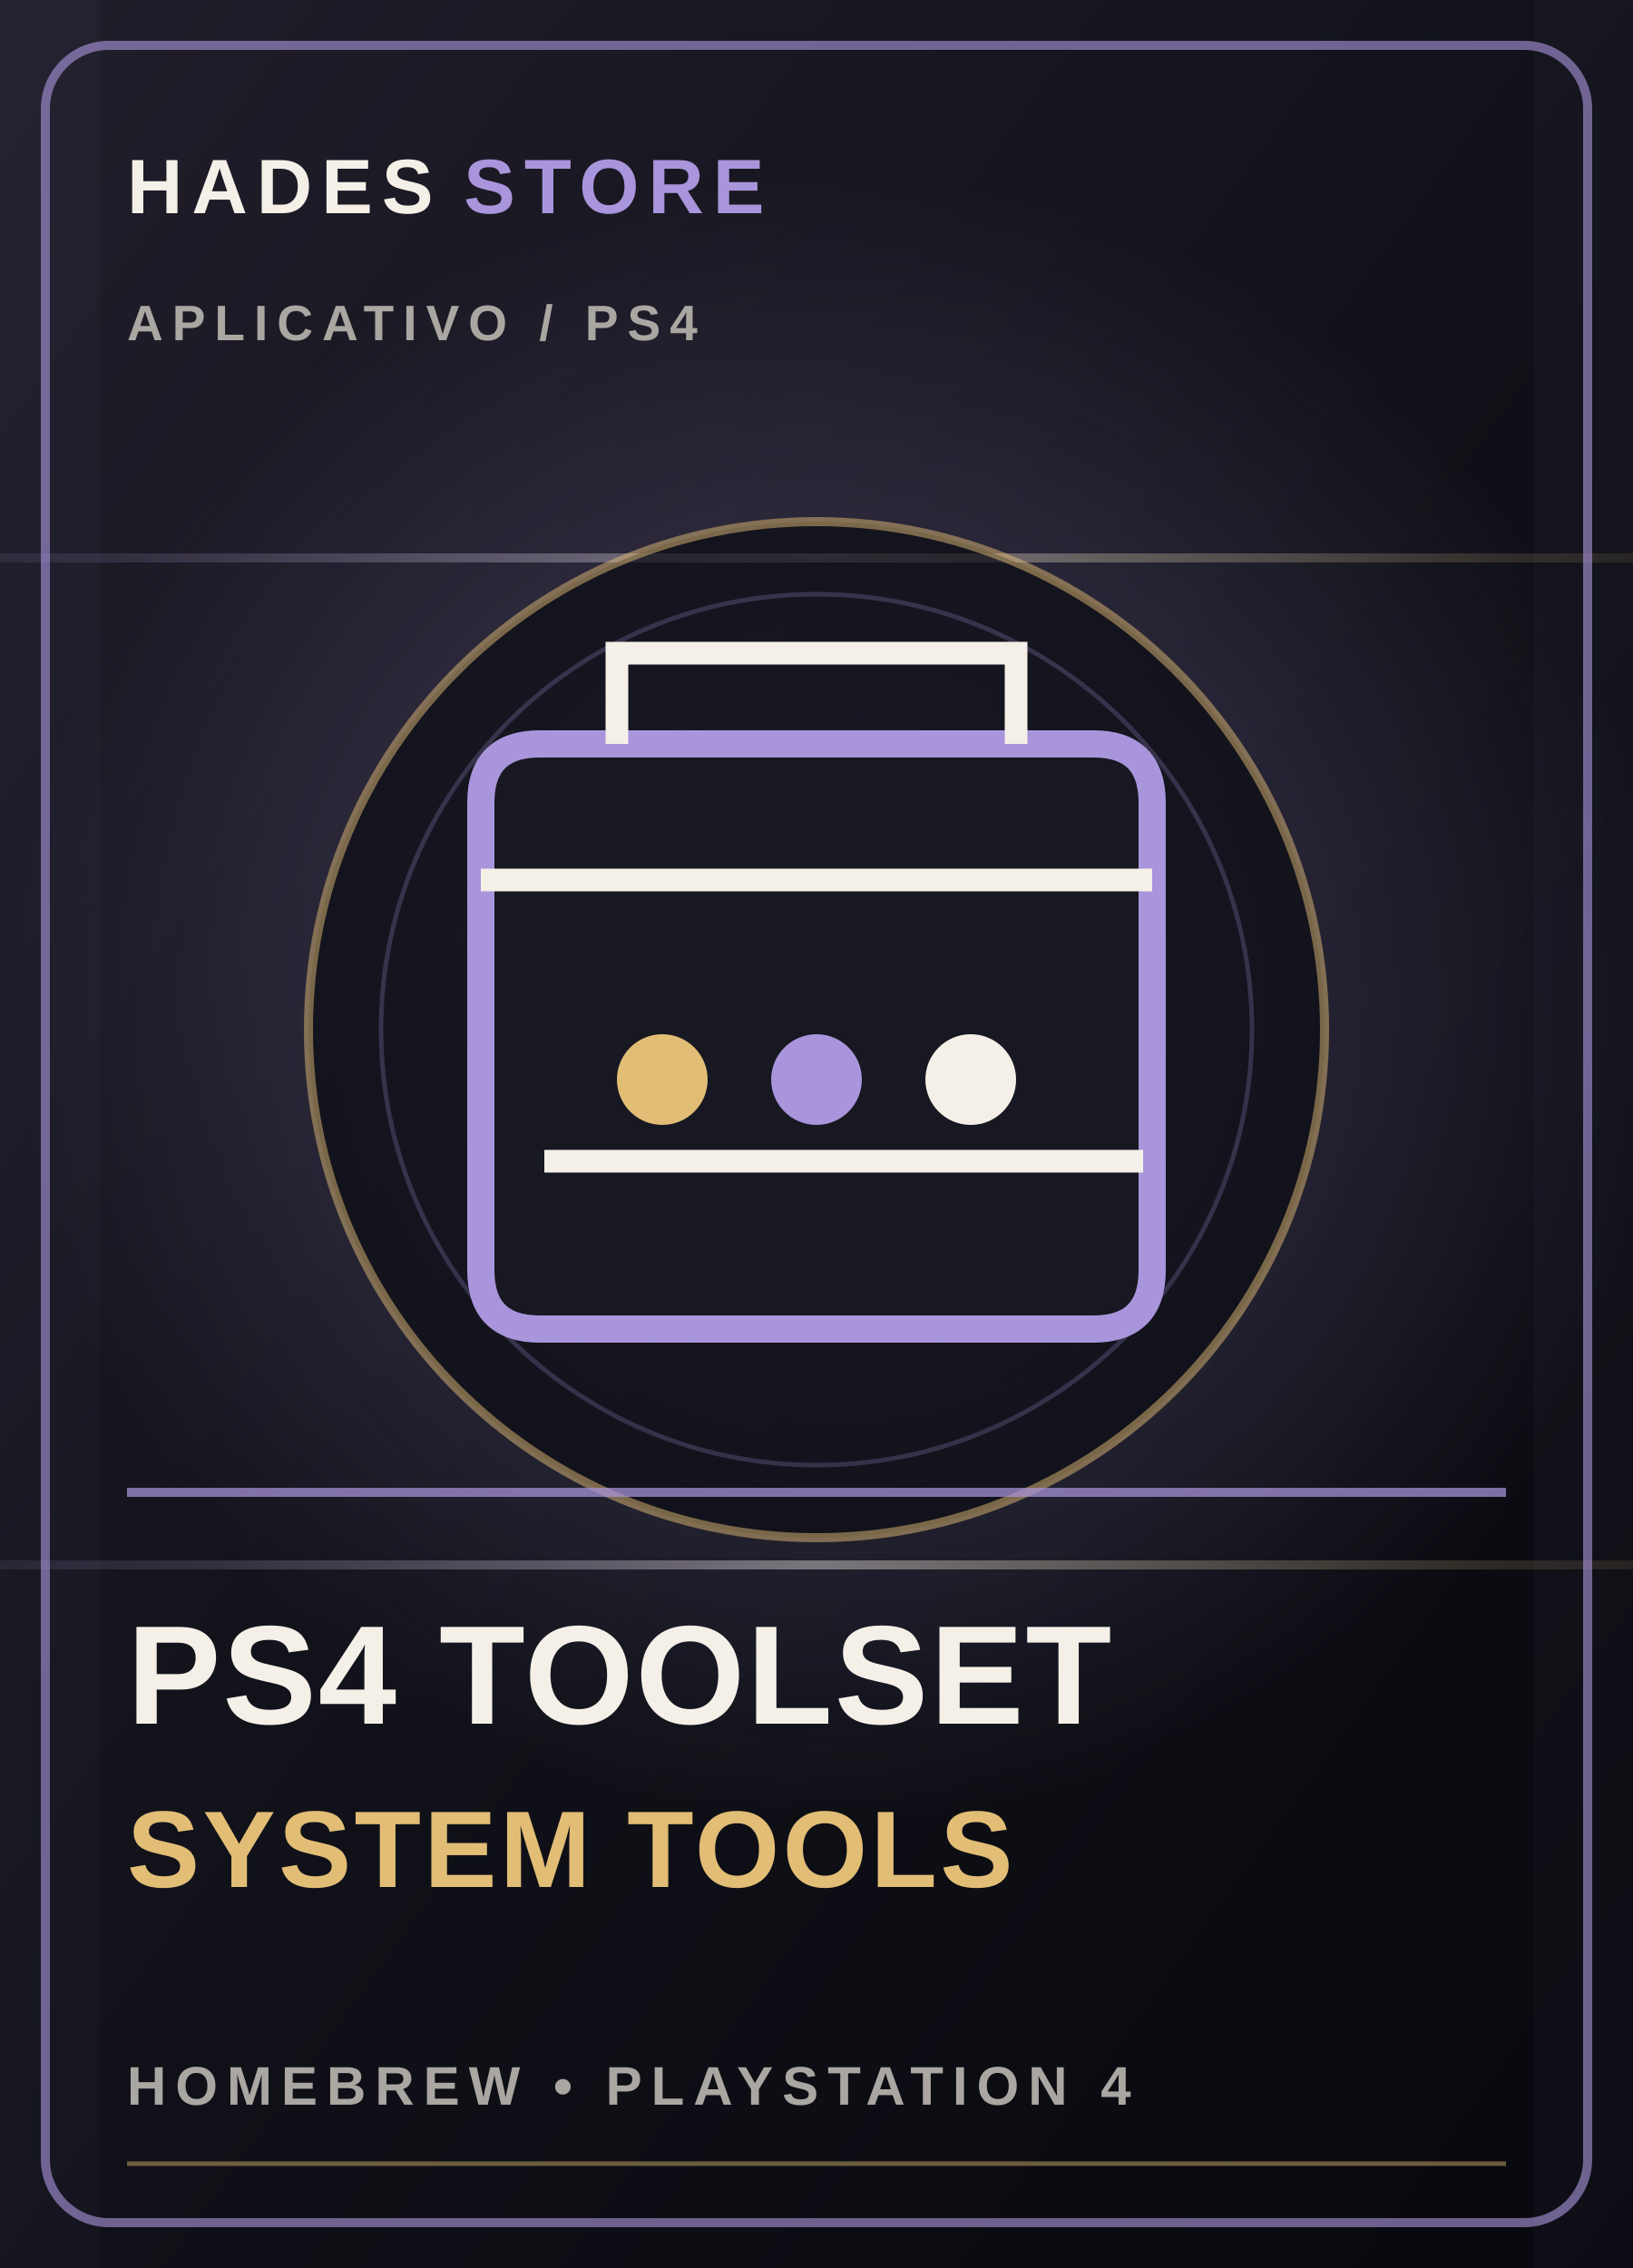
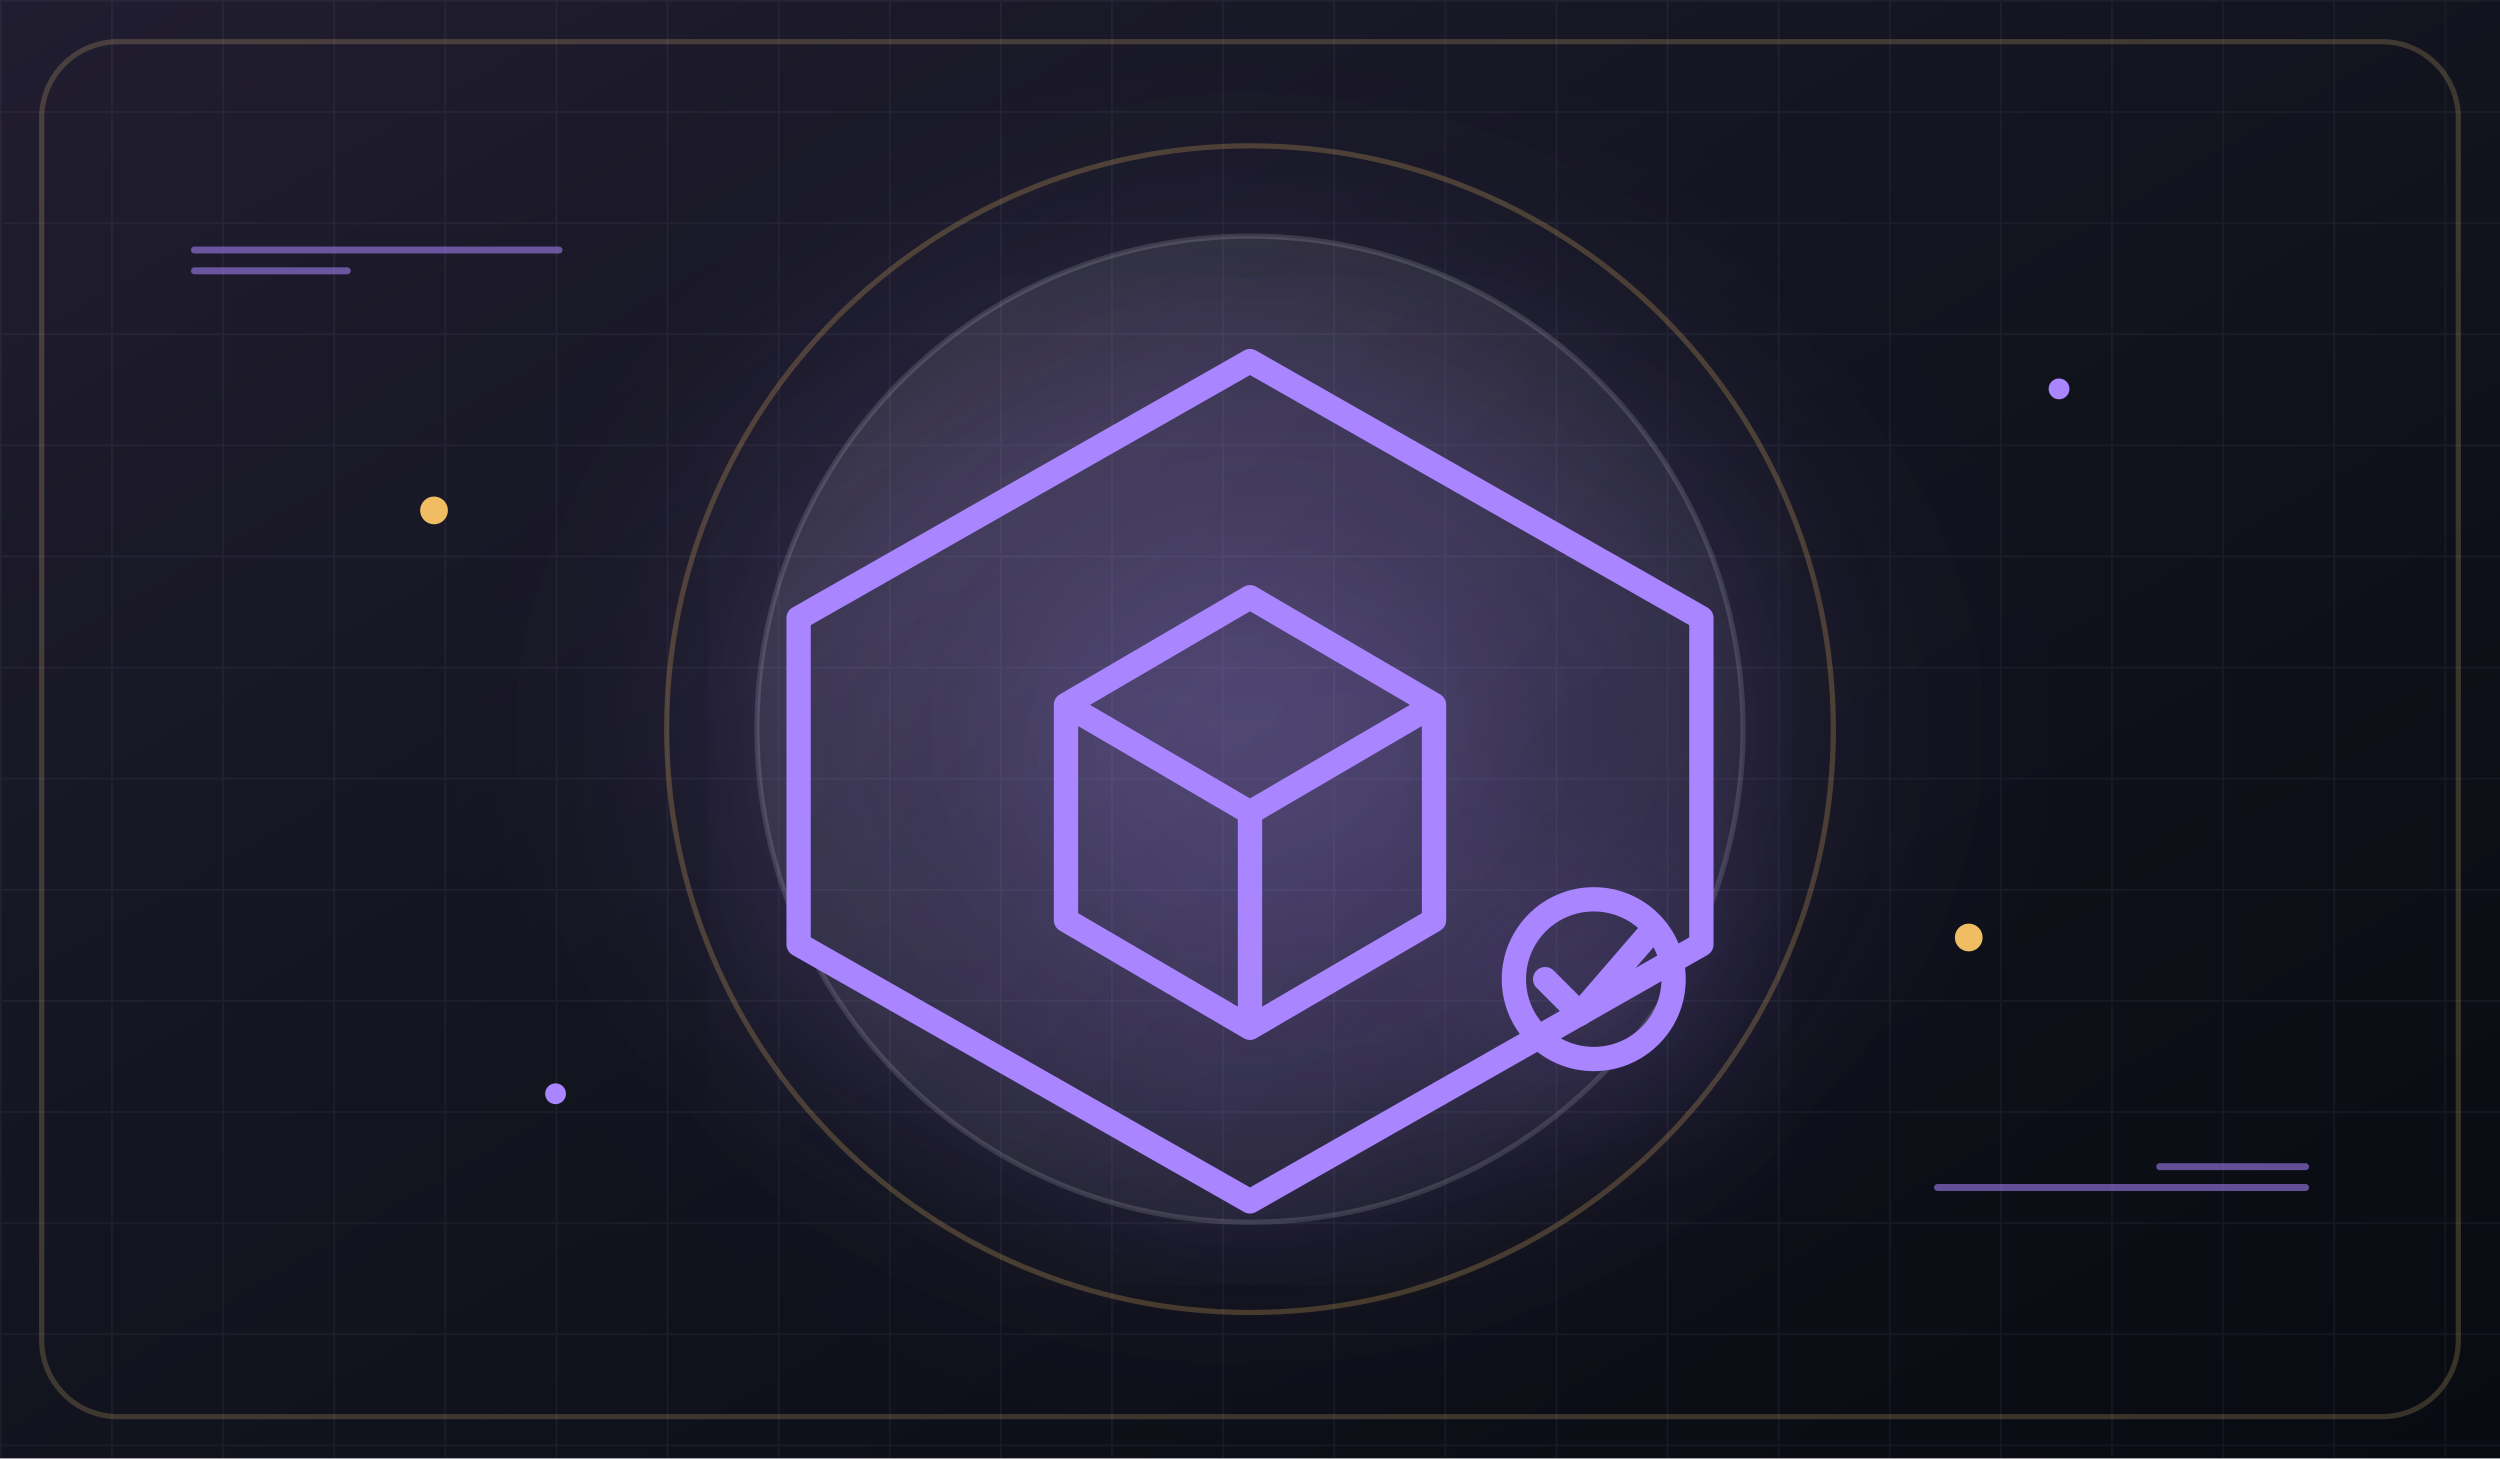
- <svg xmlns="http://www.w3.org/2000/svg" viewBox="0 0 360 500" role="img" aria-labelledby="title desc">
+ <svg xmlns="http://www.w3.org/2000/svg" viewBox="0 0 720 420" role="img" aria-label="Ilustração estilizada HADES Store">
  <defs>
-     <linearGradient id="bg-cover-9" x1="0" y1="0" x2="1" y2="1">
-       <stop stop-color="#211e2b" />
-       <stop offset=".52" stop-color="#101118" />
-       <stop offset="1" stop-color="#08090e" />
+     <linearGradient id="bg" x1="0" y1="0" x2="1" y2="1">
+       <stop stop-color="#211d30" />
+       <stop offset=".52" stop-color="#11131d" />
+       <stop offset="1" stop-color="#090b12" />
    </linearGradient>
-     <radialGradient id="glow-cover-9">
-       <stop stop-color="#a995db" stop-opacity=".34" />
-       <stop offset="1" stop-color="#a995db" stop-opacity="0" />
+     <radialGradient id="glow">
+       <stop stop-color="#a985ff" stop-opacity=".32" />
+       <stop offset="1" stop-color="#a985ff" stop-opacity="0" />
    </radialGradient>
-     <linearGradient id="foil-cover-9" x1="0" y1="0" x2="1" y2="0">
-       <stop stop-color="#a995db" stop-opacity=".1" />
-       <stop offset=".5" stop-color="#f4f0e8" stop-opacity=".42" />
-       <stop offset="1" stop-color="#e2bd76" stop-opacity=".1" />
+     <linearGradient id="glass" x1="0" y1="0" x2="1" y2="1">
+       <stop stop-color="#fff" stop-opacity=".1" />
+       <stop offset="1" stop-color="#fff" stop-opacity=".015" />
    </linearGradient>
+     <pattern id="grid" width="32" height="32" patternUnits="userSpaceOnUse">
+       <path d="M32 0H0v32" fill="none" stroke="#d9d5ec" stroke-opacity=".055" stroke-width="1" />
+     </pattern>
+     <filter id="soft">
+       <feGaussianBlur stdDeviation="24" />
+     </filter>
  </defs>
-   <rect width="360" height="500" fill="url(#bg-cover-9)" />
-   <circle cx="185" cy="220" r="183" fill="url(#glow-cover-9)" />
-   <path d="M0 123h360M0 345h360" stroke="url(#foil-cover-9)" stroke-width="2" />
-   <path d="M0 0h22v500H0zm338 0h22v500h-22z" fill="#a995db" opacity=".035" />
-   <rect x="10" y="10" width="340" height="480" rx="14" fill="none" stroke="#a995db" stroke-opacity=".62" stroke-width="2" />
-   <text x="28" y="47" fill="#f4f0e8" font-family="Arial,sans-serif" font-size="17" font-weight="800" letter-spacing="2">HADES <tspan fill="#a995db">STORE</tspan>
-   </text>
-   <text x="28" y="75" fill="#aaa6a1" font-family="Arial,sans-serif" font-size="11" font-weight="700" letter-spacing="2">APLICATIVO  /  PS4</text>
-   <circle cx="180" cy="227" r="112" fill="#0c0d14" fill-opacity=".72" stroke="#e2bd76" stroke-opacity=".5" stroke-width="2" />
-   <circle cx="180" cy="227" r="96" fill="none" stroke="#a995db" stroke-opacity=".24" stroke-width="1" />
-   <g color="#a995db">
-     <path d="M119 164h122q13 0 13 13v103q0 13-13 13H119q-13 0-13-13V177q0-13 13-13z" fill="#171821" stroke="currentColor" stroke-width="6" />
-     <path d="M106 194h148m-118-30v-20h88v20m-104 92h132" fill="none" stroke="#f4f0e8" stroke-width="5" />
-     <circle cx="146" cy="238" r="10" fill="#e2bd76" />
-     <circle cx="180" cy="238" r="10" fill="#a995db" />
-     <circle cx="214" cy="238" r="10" fill="#f4f0e8" />
+   <rect width="720" height="420" fill="url(#bg)" />
+   <rect width="720" height="420" fill="url(#grid)" />
+   <ellipse cx="360" cy="210" rx="205" ry="175" fill="url(#glow)" filter="url(#soft)" />
+   <circle cx="360" cy="210" r="168" fill="none" stroke="#f0bd62" stroke-opacity=".24" stroke-width="1.5" />
+   <circle cx="360" cy="210" r="142" fill="url(#glass)" stroke="#fff" stroke-opacity=".13" stroke-width="1.5" />
+   <path d="M56 72h105M56 78h44M558 342h106M622 336h42" stroke="#a985ff" stroke-opacity=".55" stroke-width="2" stroke-linecap="round" />
+   <g fill="none" stroke="#a985ff" stroke-width="12" stroke-linecap="round" stroke-linejoin="round" filter="url(#soft)" opacity=".25">
+     <path d="M360 104 490 178v94l-130 74-130-74v-94z" />
+     <path d="m307 203 53-31 53 31-53 31zM307 203v62l53 31v-62m53-31v62l-53 31" />
+     <circle cx="459" cy="282" r="23" />
+     <path d="m445 282 10 10 19-22" />
  </g>
-   <path d="M28 329h304" stroke="#a995db" stroke-opacity=".72" stroke-width="2" />
-   <text x="28" y="380" fill="#f4f0e8" font-family="Arial,sans-serif" font-size="31" font-weight="900" letter-spacing=".4">PS4 TOOLSET</text>
-   <text x="28" y="416" fill="#e2bd76" font-family="Arial,sans-serif" font-size="24" font-weight="800" letter-spacing=".7">SYSTEM TOOLS</text>
-   <text x="28" y="464" fill="#aaa6a1" font-family="Arial,sans-serif" font-size="12" font-weight="700" letter-spacing="2">HOMEBREW  •  PLAYSTATION 4</text>
-   <path d="M28 477h304" stroke="#e2bd76" stroke-opacity=".45" />
+   <g fill="none" stroke="#a985ff" stroke-width="7" stroke-linecap="round" stroke-linejoin="round">
+     <path d="M360 104 490 178v94l-130 74-130-74v-94z" />
+     <path d="m307 203 53-31 53 31-53 31zM307 203v62l53 31v-62m53-31v62l-53 31" />
+     <circle cx="459" cy="282" r="23" />
+     <path d="m445 282 10 10 19-22" />
+   </g>
+   <circle cx="125" cy="147" r="4" fill="#f0bd62" />
+   <circle cx="593" cy="112" r="3" fill="#a985ff" />
+   <circle cx="567" cy="270" r="4" fill="#f0bd62" />
+   <circle cx="160" cy="315" r="3" fill="#a985ff" />
+   <rect x="12" y="12" width="696" height="396" rx="22" fill="none" stroke="#e2bd76" stroke-opacity=".22" stroke-width="1.5" />
</svg>
